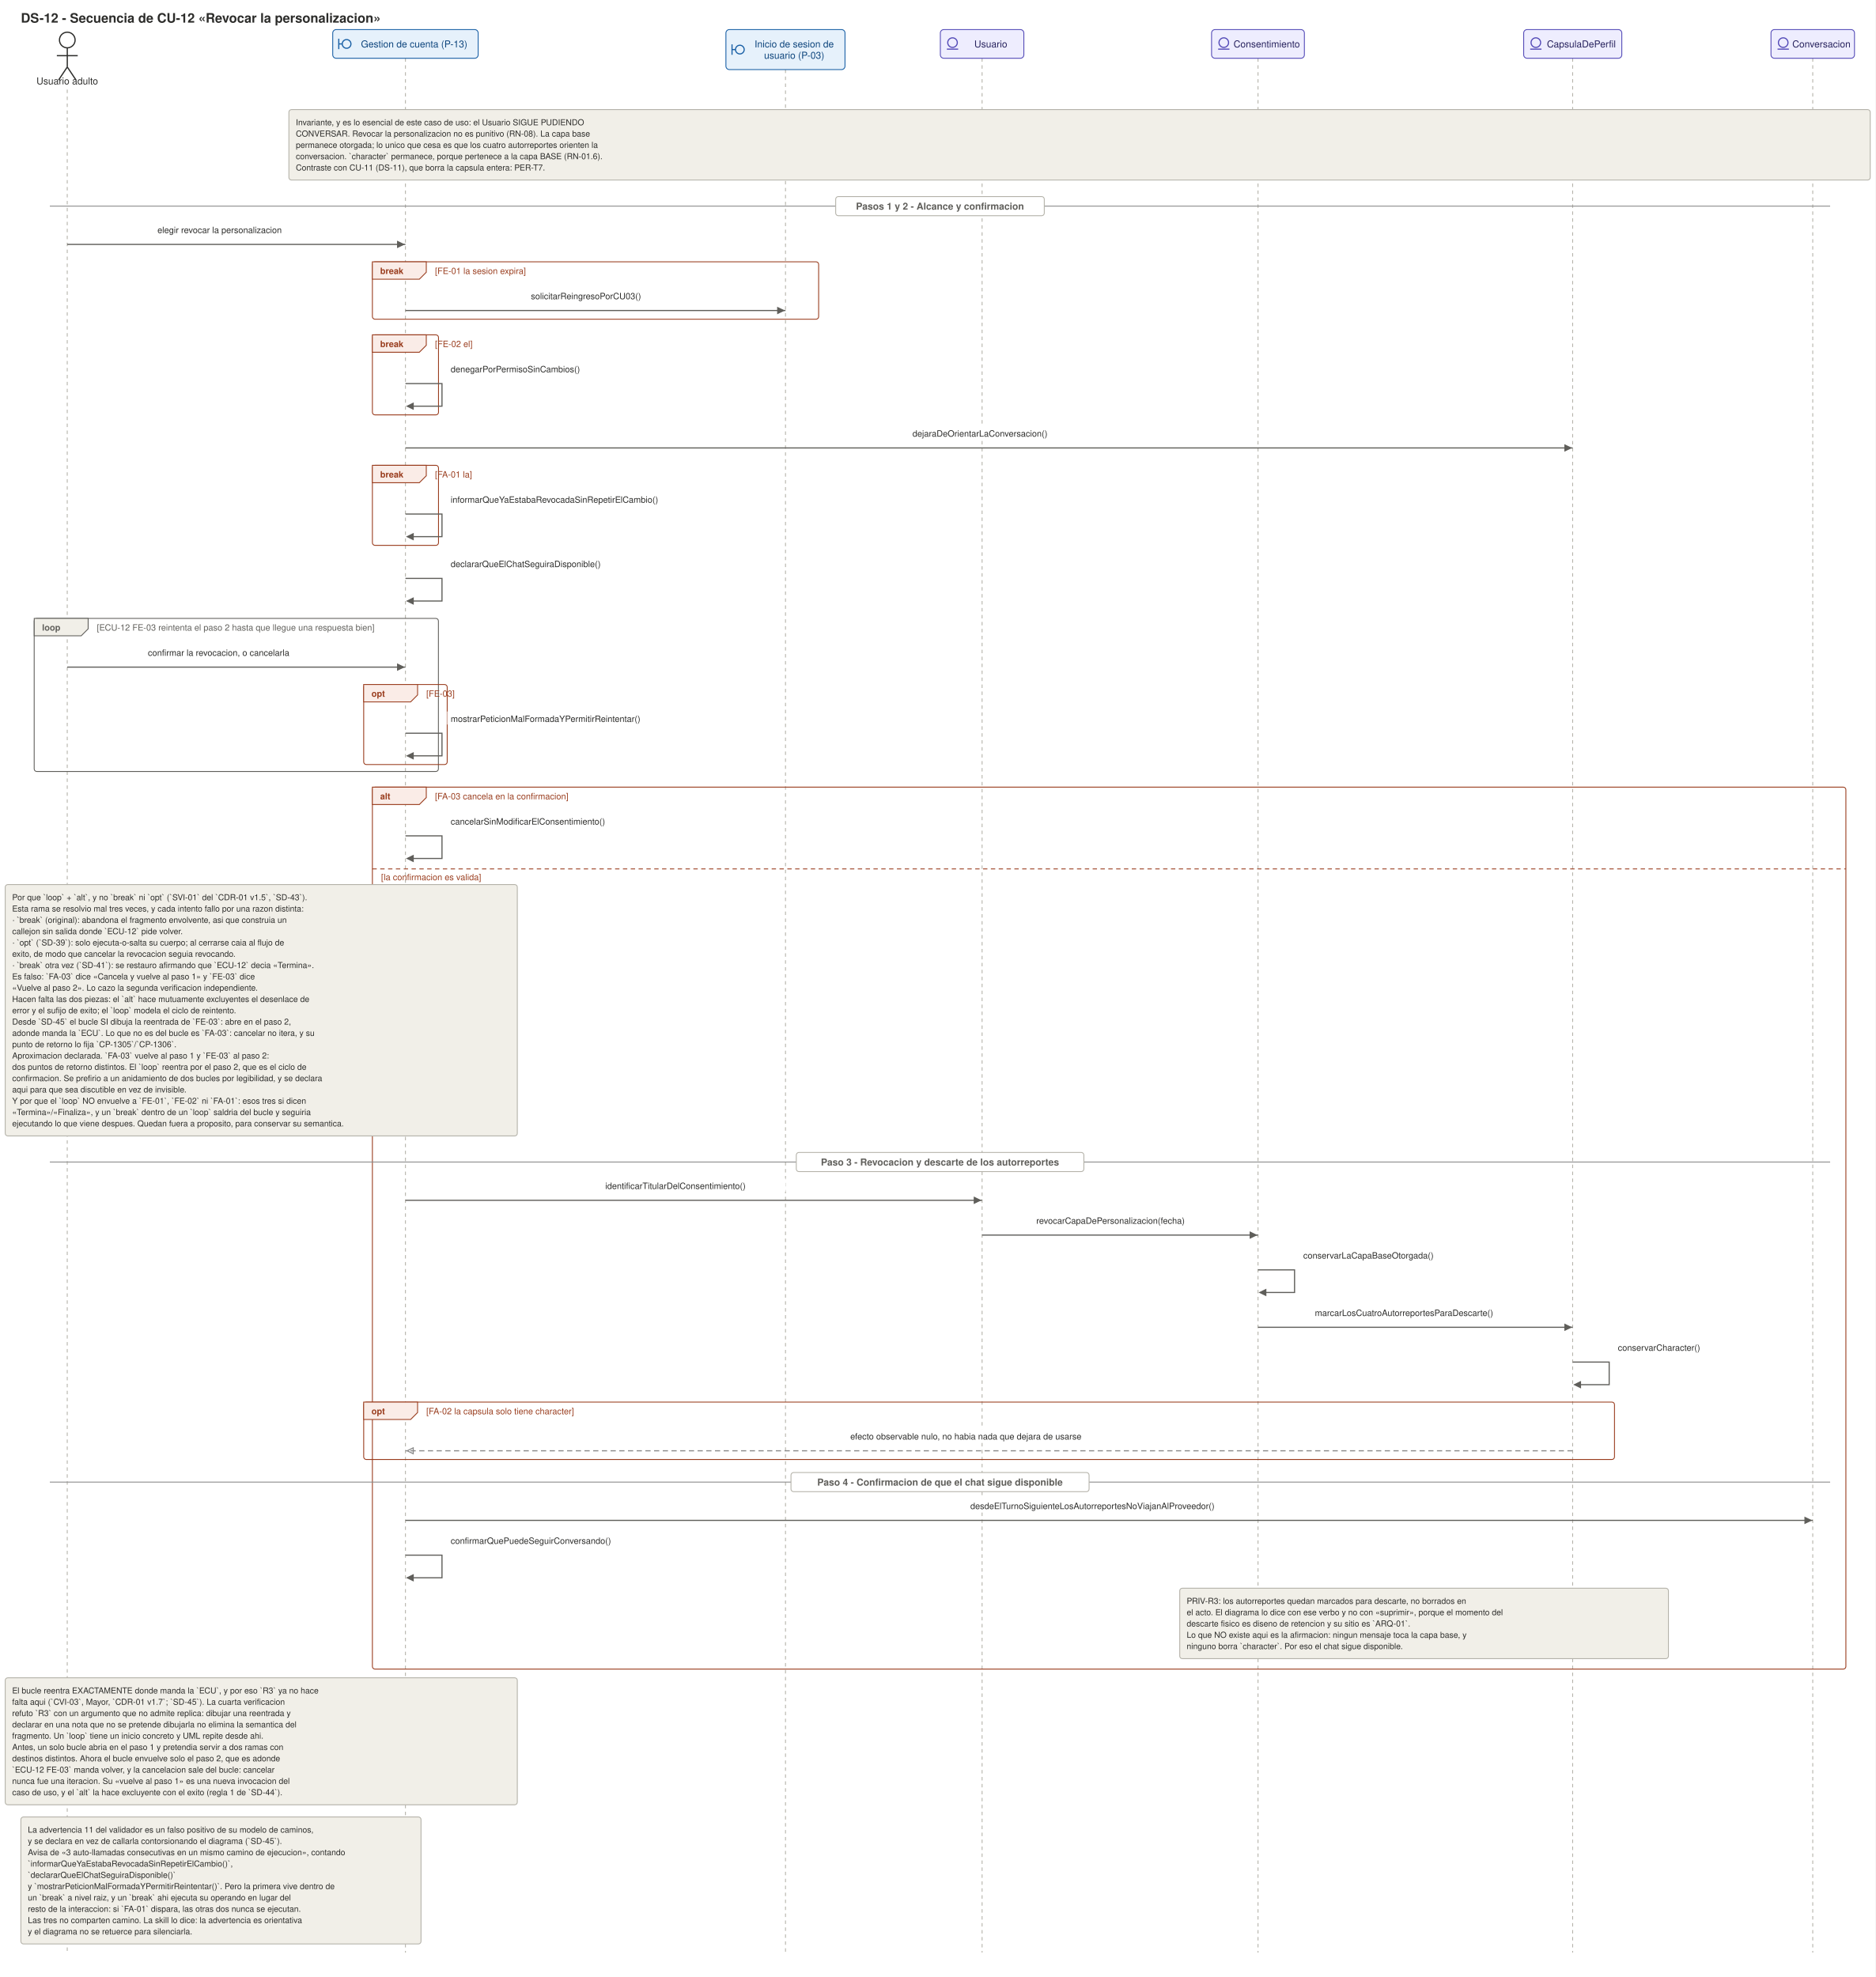
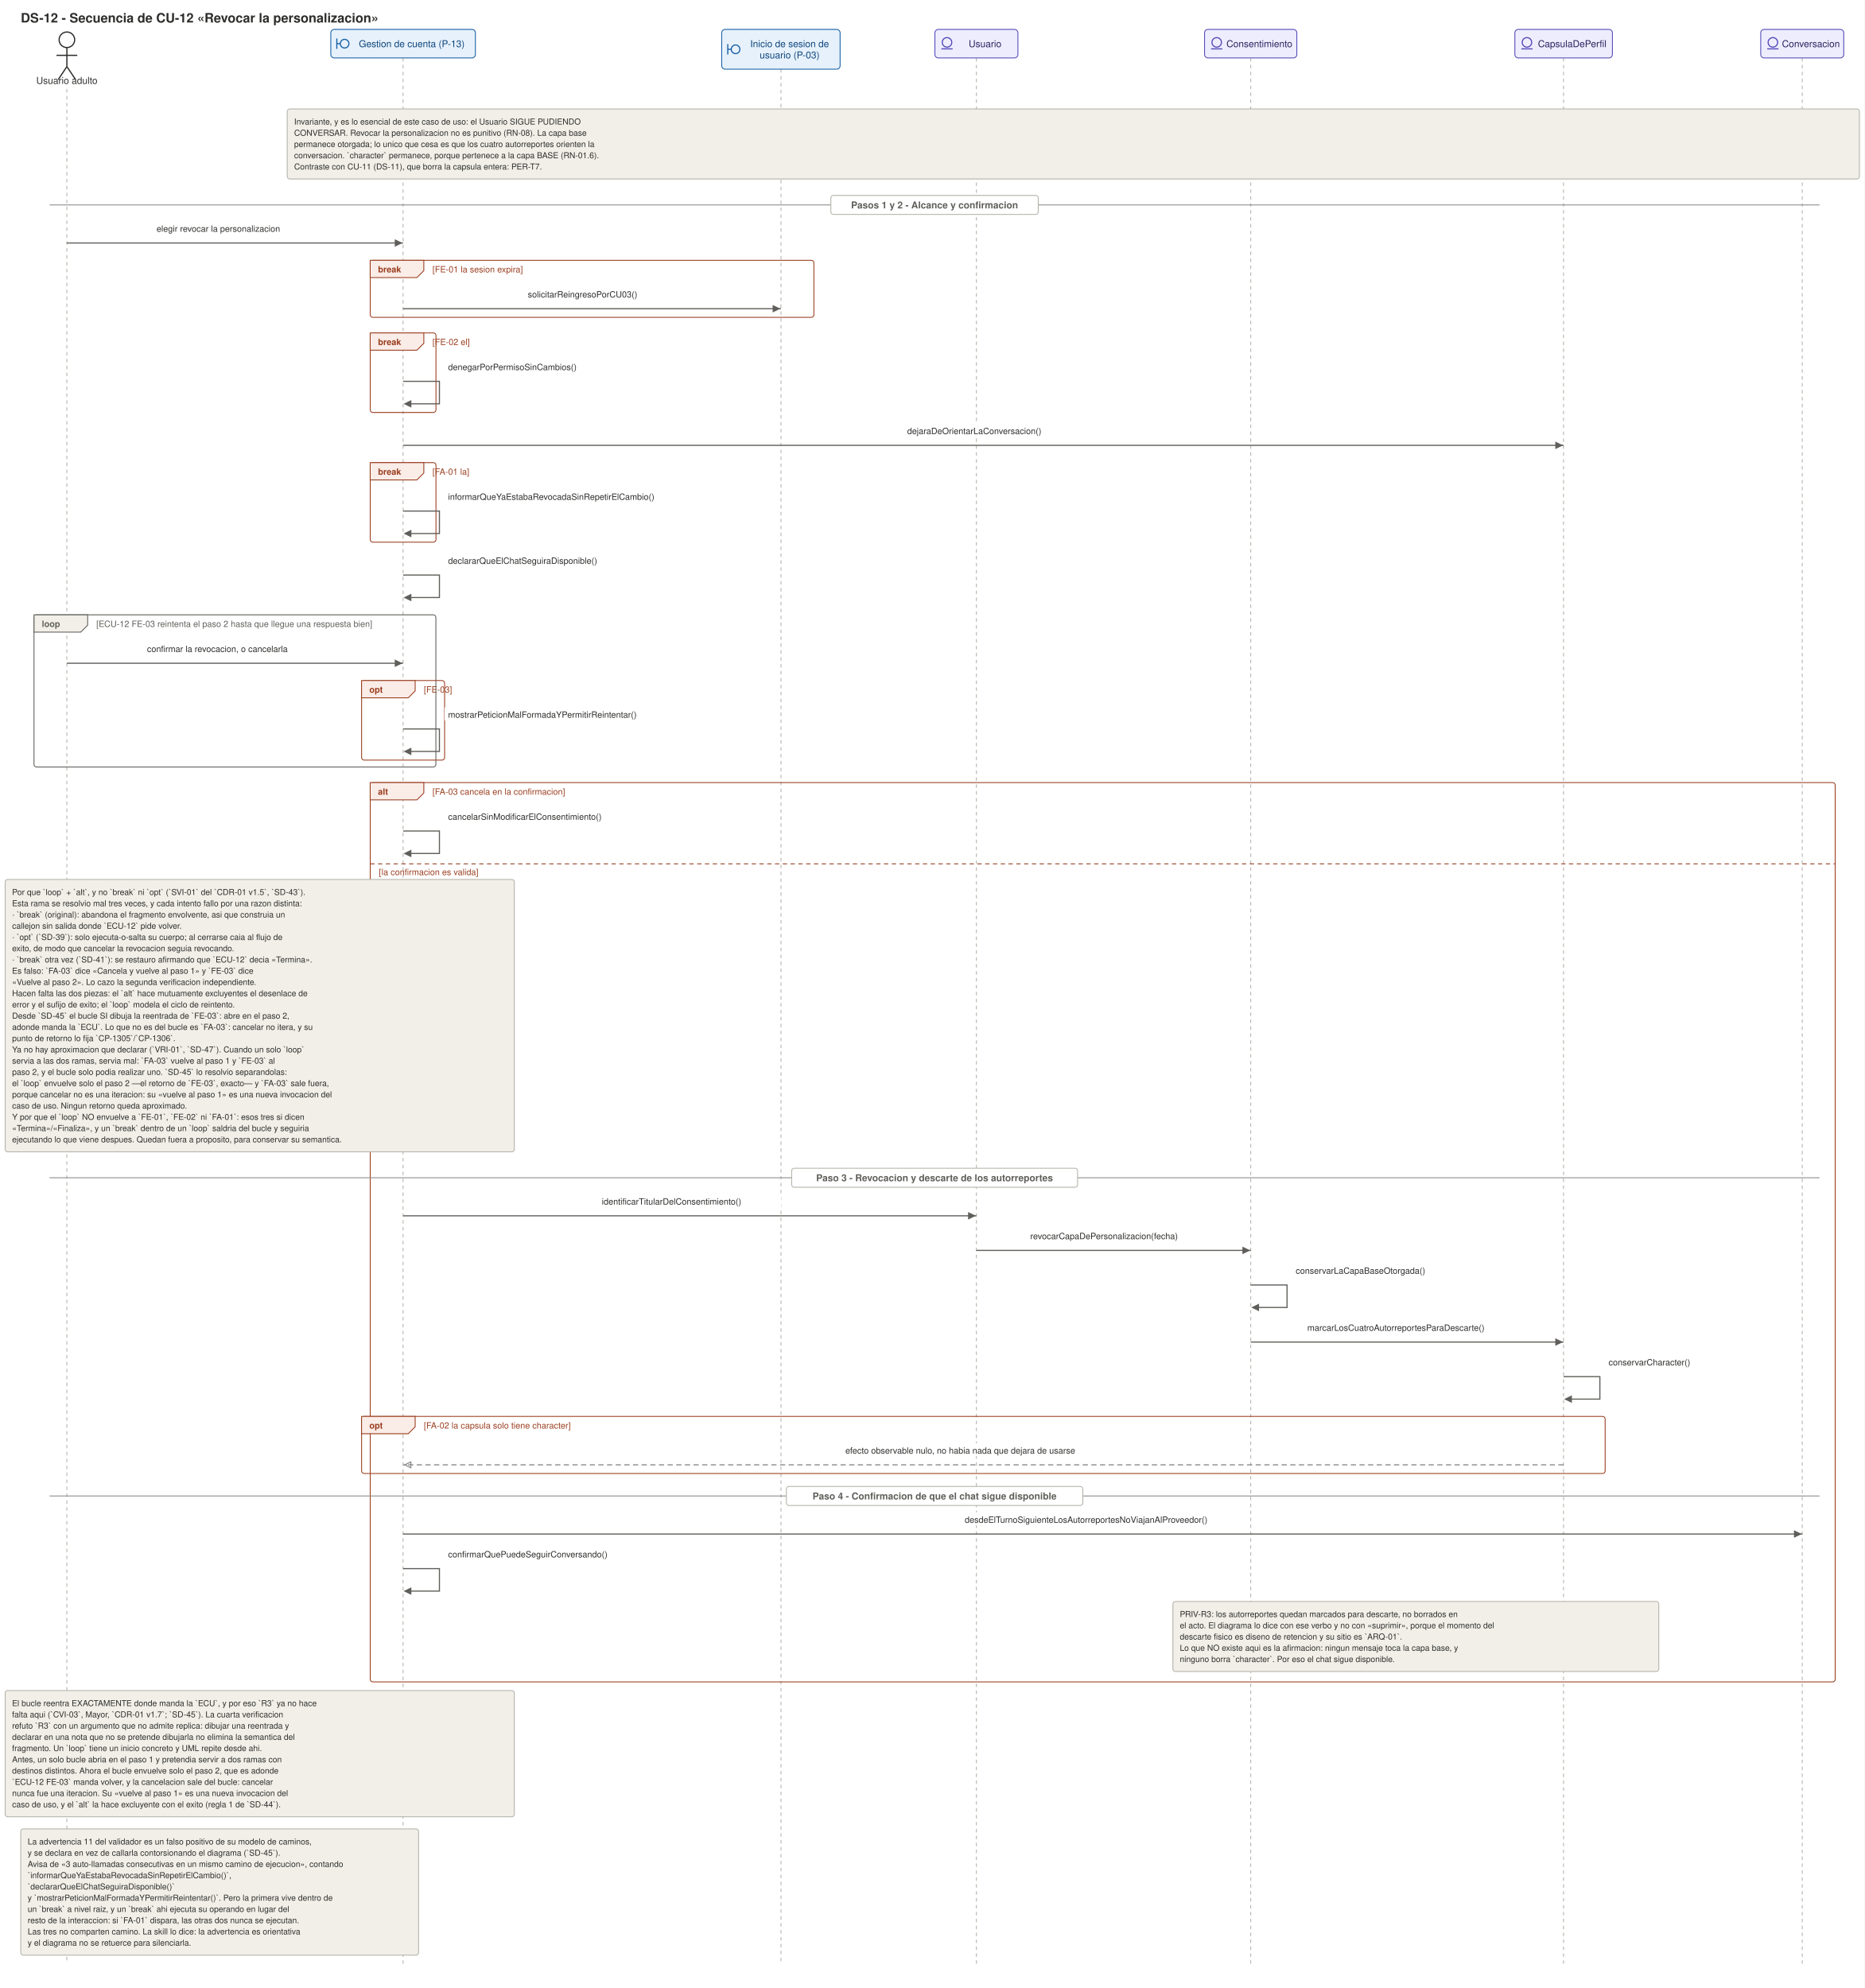
- <svg xmlns="http://www.w3.org/2000/svg" viewBox="0 0 2156 2273" width="2156" height="2273" role="img" aria-labelledby="t d" font-family="Segoe UI, Helvetica, Arial, sans-serif">
-   <rect x="0" y="0" width="2156" height="2273" fill="#FFFFFF" />
+ <svg xmlns="http://www.w3.org/2000/svg" viewBox="0 0 2156 2299" width="2156" height="2299" role="img" aria-labelledby="t d" font-family="Segoe UI, Helvetica, Arial, sans-serif">
+   <rect x="0" y="0" width="2156" height="2299" fill="#FFFFFF" />
  <text x="24" y="26" font-size="15" font-weight="600" fill="#2C2C2A">DS-12 - Secuencia de CU-12 «Revocar la personalizacion»</text>
-   <line x1="77.3" y1="103.0" x2="77.3" y2="2245.0" stroke="#B4B2A9" stroke-width="1" stroke-dasharray="4 4" />
-   <line x1="466.1" y1="67.0" x2="466.1" y2="2245.0" stroke="#B4B2A9" stroke-width="1" stroke-dasharray="4 4" />
-   <line x1="903.0" y1="80.0" x2="903.0" y2="2245.0" stroke="#B4B2A9" stroke-width="1" stroke-dasharray="4 4" />
-   <line x1="1129.0" y1="67.0" x2="1129.0" y2="2245.0" stroke="#B4B2A9" stroke-width="1" stroke-dasharray="4 4" />
-   <line x1="1446.2" y1="67.0" x2="1446.2" y2="2245.0" stroke="#B4B2A9" stroke-width="1" stroke-dasharray="4 4" />
-   <line x1="1807.9" y1="67.0" x2="1807.9" y2="2245.0" stroke="#B4B2A9" stroke-width="1" stroke-dasharray="4 4" />
-   <line x1="2083.9" y1="67.0" x2="2083.9" y2="2245.0" stroke="#B4B2A9" stroke-width="1" stroke-dasharray="4 4" />
+   <line x1="77.3" y1="103.0" x2="77.3" y2="2271.0" stroke="#B4B2A9" stroke-width="1" stroke-dasharray="4 4" />
+   <line x1="466.1" y1="67.0" x2="466.1" y2="2271.0" stroke="#B4B2A9" stroke-width="1" stroke-dasharray="4 4" />
+   <line x1="903.0" y1="80.0" x2="903.0" y2="2271.0" stroke="#B4B2A9" stroke-width="1" stroke-dasharray="4 4" />
+   <line x1="1129.0" y1="67.0" x2="1129.0" y2="2271.0" stroke="#B4B2A9" stroke-width="1" stroke-dasharray="4 4" />
+   <line x1="1446.2" y1="67.0" x2="1446.2" y2="2271.0" stroke="#B4B2A9" stroke-width="1" stroke-dasharray="4 4" />
+   <line x1="1807.9" y1="67.0" x2="1807.9" y2="2271.0" stroke="#B4B2A9" stroke-width="1" stroke-dasharray="4 4" />
+   <line x1="2083.9" y1="67.0" x2="2083.9" y2="2271.0" stroke="#B4B2A9" stroke-width="1" stroke-dasharray="4 4" />
  <rect x="428.1" y="301.0" width="513.0" height="66.0" fill="none" stroke="#993C1D" stroke-width="1" rx="3" />
  <polygon points="428.05,301 490.05,301 490.05,313 482.05,321 428.05,321" fill="#FAECE7" stroke="#993C1D" stroke-width="1" />
  <text x="437.05" y="315" font-size="10" font-weight="600" fill="#993C1D">break</text>
  <text x="500.05" y="315" font-size="10" fill="#993C1D">[FE-01 la sesion expira]</text>
  <rect x="428.1" y="385.0" width="76.0" height="92.0" fill="none" stroke="#993C1D" stroke-width="1" rx="3" />
  <polygon points="428.05,385 490.05,385 490.05,397 482.05,405 428.05,405" fill="#FAECE7" stroke="#993C1D" stroke-width="1" />
  <text x="437.05" y="399" font-size="10" font-weight="600" fill="#993C1D">break</text>
  <text x="500.05" y="399" font-size="10" fill="#993C1D">[FE-02 el]</text>
  <rect x="428.1" y="535.0" width="76.0" height="92.0" fill="none" stroke="#993C1D" stroke-width="1" rx="3" />
  <polygon points="428.05,535 490.05,535 490.05,547 482.05,555 428.05,555" fill="#FAECE7" stroke="#993C1D" stroke-width="1" />
  <text x="437.05" y="549" font-size="10" font-weight="600" fill="#993C1D">break</text>
  <text x="500.05" y="549" font-size="10" fill="#993C1D">[FA-01 la]</text>
  <rect x="39.3" y="711.0" width="464.7" height="176.0" fill="none" stroke="#5F5E5A" stroke-width="1" rx="3" />
  <polygon points="39.35,711 101.35,711 101.35,723 93.35,731 39.35,731" fill="#F1EFE8" stroke="#5F5E5A" stroke-width="1" />
  <text x="48.35" y="725" font-size="10" font-weight="600" fill="#5F5E5A">loop</text>
  <text x="111.35" y="725" font-size="10" fill="#5F5E5A">[ECU-12 FE-03 reintenta el paso 2 hasta que llegue una respuesta bien]</text>
  <rect x="418.1" y="787.0" width="96.0" height="92.0" fill="none" stroke="#993C1D" stroke-width="1" rx="3" />
  <polygon points="418.05,787 480.05,787 480.05,799 472.05,807 418.05,807" fill="#FAECE7" stroke="#993C1D" stroke-width="1" />
  <text x="427.05" y="801" font-size="10" font-weight="600" fill="#993C1D">opt</text>
  <text x="490.05" y="801" font-size="10" fill="#993C1D">[FE-03]</text>
-   <rect x="428.1" y="905.0" width="1693.9" height="1014.0" fill="none" stroke="#993C1D" stroke-width="1" rx="3" />
+   <rect x="428.1" y="905.0" width="1693.9" height="1040.0" fill="none" stroke="#993C1D" stroke-width="1" rx="3" />
  <polygon points="428.05,905 490.05,905 490.05,917 482.05,925 428.05,925" fill="#FAECE7" stroke="#993C1D" stroke-width="1" />
  <text x="437.05" y="919" font-size="10" font-weight="600" fill="#993C1D">alt</text>
  <text x="500.05" y="919" font-size="10" fill="#993C1D">[FA-03 cancela en la confirmacion]</text>
  <line x1="428.1" y1="999.0" x2="2121.9" y2="999.0" stroke="#993C1D" stroke-width="1" stroke-dasharray="5 4" />
  <text x="438.1" y="1012.0" font-size="10" fill="#993C1D">[la confirmacion es valida]</text>
-   <rect x="418.1" y="1612.0" width="1437.9" height="66.0" fill="none" stroke="#993C1D" stroke-width="1" rx="3" />
-   <polygon points="418.05,1612 480.05,1612 480.05,1624 472.05,1632 418.05,1632" fill="#FAECE7" stroke="#993C1D" stroke-width="1" />
-   <text x="427.05" y="1626" font-size="10" font-weight="600" fill="#993C1D">opt</text>
-   <text x="490.05" y="1626" font-size="10" fill="#993C1D">[FA-02 la capsula solo tiene character]</text>
+   <rect x="418.1" y="1638.0" width="1437.9" height="66.0" fill="none" stroke="#993C1D" stroke-width="1" rx="3" />
+   <polygon points="418.05,1638 480.05,1638 480.05,1650 472.05,1658 418.05,1658" fill="#FAECE7" stroke="#993C1D" stroke-width="1" />
+   <text x="427.05" y="1652" font-size="10" font-weight="600" fill="#993C1D">opt</text>
+   <text x="490.05" y="1652" font-size="10" fill="#993C1D">[FA-02 la capsula solo tiene character]</text>
  <line x1="57.3" y1="237.0" x2="2103.9" y2="237.0" stroke="#8a8a8a" stroke-width="1" />
  <rect x="960.7" y="226.0" width="239.8" height="22" rx="3" fill="#FFFFFF" stroke="#B4B2A9" stroke-width="1" />
  <text x="1080.6" y="241.0" font-size="11" font-weight="600" text-anchor="middle" fill="#5F5E5A">Pasos 1 y 2 - Alcance y confirmacion</text>
-   <line x1="57.3" y1="1336.0" x2="2103.9" y2="1336.0" stroke="#8a8a8a" stroke-width="1" />
-   <rect x="915.4" y="1325.0" width="330.6" height="22" rx="3" fill="#FFFFFF" stroke="#B4B2A9" stroke-width="1" />
-   <text x="1080.6" y="1340.0" font-size="11" font-weight="600" text-anchor="middle" fill="#5F5E5A">Paso 3 - Revocacion y descarte de los autorreportes</text>
-   <line x1="57.3" y1="1704.0" x2="2103.9" y2="1704.0" stroke="#8a8a8a" stroke-width="1" />
-   <rect x="909.3" y="1693.0" width="342.7" height="22" rx="3" fill="#FFFFFF" stroke="#B4B2A9" stroke-width="1" />
-   <text x="1080.6" y="1708.0" font-size="11" font-weight="600" text-anchor="middle" fill="#5F5E5A">Paso 4 - Confirmacion de que el chat sigue disponible</text>
+   <line x1="57.3" y1="1362.0" x2="2103.9" y2="1362.0" stroke="#8a8a8a" stroke-width="1" />
+   <rect x="915.4" y="1351.0" width="330.6" height="22" rx="3" fill="#FFFFFF" stroke="#B4B2A9" stroke-width="1" />
+   <text x="1080.6" y="1366.0" font-size="11" font-weight="600" text-anchor="middle" fill="#5F5E5A">Paso 3 - Revocacion y descarte de los autorreportes</text>
+   <line x1="57.3" y1="1730.0" x2="2103.9" y2="1730.0" stroke="#8a8a8a" stroke-width="1" />
+   <rect x="909.3" y="1719.0" width="342.7" height="22" rx="3" fill="#FFFFFF" stroke="#B4B2A9" stroke-width="1" />
+   <text x="1080.6" y="1734.0" font-size="11" font-weight="600" text-anchor="middle" fill="#5F5E5A">Paso 4 - Confirmacion de que el chat sigue disponible</text>
  <line x1="77.3" y1="281.0" x2="466.1" y2="281.0" stroke="#5F5E5A" stroke-width="1.3" />
  <polygon points="464.05,281 457.05,277.6 457.05,284.4" fill="#5F5E5A" stroke="#5F5E5A" stroke-width="1.2" />
  <rect x="177.0" y="256.0" width="189.5" height="15.0" fill="#FFFFFF" />
  <text x="181.0" y="268.0" font-size="10" fill="#2C2C2A">elegir revocar la personalizacion</text>
  <line x1="466.1" y1="357.0" x2="903.0" y2="357.0" stroke="#5F5E5A" stroke-width="1.3" />
  <polygon points="901,357 894,353.6 894,360.4" fill="#5F5E5A" stroke="#5F5E5A" stroke-width="1.2" />
  <rect x="606.3" y="332.0" width="156.5" height="15.0" fill="#FFFFFF" />
  <text x="610.3" y="344.0" font-size="10" fill="#2C2C2A">solicitarReingresoPorCU03()</text>
  <polyline points="466.1,441.0 508.1,441.0 508.1,467.0 475.1,467.0" fill="none" stroke="#5F5E5A" stroke-width="1.3" />
  <polygon points="468.05,467 475.05,463.6 475.05,470.4" fill="#5F5E5A" stroke="#5F5E5A" stroke-width="1.2" />
  <rect x="514.1" y="416.0" width="167.5" height="15.0" fill="#FFFFFF" />
  <text x="518.1" y="428.0" font-size="10" fill="#2C2C2A">denegarPorPermisoSinCambios()</text>
  <line x1="466.1" y1="515.0" x2="1807.9" y2="515.0" stroke="#5F5E5A" stroke-width="1.3" />
  <polygon points="1805.95,515 1798.95,511.6 1798.95,518.4" fill="#5F5E5A" stroke="#5F5E5A" stroke-width="1.2" />
  <rect x="1045.0" y="490.0" width="184.0" height="15.0" fill="#FFFFFF" />
  <text x="1049.0" y="502.0" font-size="10" fill="#2C2C2A">dejaraDeOrientarLaConversacion()</text>
  <polyline points="466.1,591.0 508.1,591.0 508.1,617.0 475.1,617.0" fill="none" stroke="#5F5E5A" stroke-width="1.3" />
  <polygon points="468.05,617 475.05,613.6 475.05,620.4" fill="#5F5E5A" stroke="#5F5E5A" stroke-width="1.2" />
  <rect x="514.1" y="566.0" width="266.5" height="15.0" fill="#FFFFFF" />
  <text x="518.1" y="578.0" font-size="10" fill="#2C2C2A">informarQueYaEstabaRevocadaSinRepetirElCambio()</text>
  <polyline points="466.1,665.0 508.1,665.0 508.1,691.0 475.1,691.0" fill="none" stroke="#5F5E5A" stroke-width="1.3" />
  <polygon points="468.05,691 475.05,687.6 475.05,694.4" fill="#5F5E5A" stroke="#5F5E5A" stroke-width="1.2" />
  <rect x="514.1" y="640.0" width="206.0" height="15.0" fill="#FFFFFF" />
  <text x="518.1" y="652.0" font-size="10" fill="#2C2C2A">declararQueElChatSeguiraDisponible()</text>
  <line x1="77.3" y1="767.0" x2="466.1" y2="767.0" stroke="#5F5E5A" stroke-width="1.3" />
  <polygon points="464.05,767 457.05,763.6 457.05,770.4" fill="#5F5E5A" stroke="#5F5E5A" stroke-width="1.2" />
  <rect x="166.0" y="742.0" width="211.5" height="15.0" fill="#FFFFFF" />
  <text x="170.0" y="754.0" font-size="10" fill="#2C2C2A">confirmar la revocacion, o cancelarla</text>
  <polyline points="466.1,843.0 508.1,843.0 508.1,869.0 475.1,869.0" fill="none" stroke="#5F5E5A" stroke-width="1.3" />
  <polygon points="468.05,869 475.05,865.6 475.05,872.4" fill="#5F5E5A" stroke="#5F5E5A" stroke-width="1.2" />
  <rect x="514.1" y="818.0" width="261.0" height="15.0" fill="#FFFFFF" />
  <text x="518.1" y="830.0" font-size="10" fill="#2C2C2A">mostrarPeticionMalFormadaYPermitirReintentar()</text>
  <polyline points="466.1,961.0 508.1,961.0 508.1,987.0 475.1,987.0" fill="none" stroke="#5F5E5A" stroke-width="1.3" />
  <polygon points="468.05,987 475.05,983.6 475.05,990.4" fill="#5F5E5A" stroke="#5F5E5A" stroke-width="1.2" />
  <rect x="514.1" y="936.0" width="217.0" height="15.0" fill="#FFFFFF" />
  <text x="518.1" y="948.0" font-size="10" fill="#2C2C2A">cancelarSinModificarElConsentimiento()</text>
-   <line x1="466.1" y1="1380.0" x2="1129.0" y2="1380.0" stroke="#5F5E5A" stroke-width="1.3" />
-   <polygon points="1127.0,1380 1120.0,1376.6 1120.0,1383.4" fill="#5F5E5A" stroke="#5F5E5A" stroke-width="1.2" />
-   <rect x="691.8" y="1355.0" width="211.5" height="15.0" fill="#FFFFFF" />
-   <text x="695.8" y="1367.0" font-size="10" fill="#2C2C2A">identificarTitularDelConsentimiento()</text>
-   <line x1="1129.0" y1="1420.0" x2="1446.2" y2="1420.0" stroke="#5F5E5A" stroke-width="1.3" />
-   <polygon points="1444.2,1420 1437.2,1416.6 1437.2,1423.4" fill="#5F5E5A" stroke="#5F5E5A" stroke-width="1.2" />
-   <rect x="1187.3" y="1395.0" width="200.5" height="15.0" fill="#FFFFFF" />
-   <text x="1191.3" y="1407.0" font-size="10" fill="#2C2C2A">revocarCapaDePersonalizacion(fecha)</text>
-   <polyline points="1446.2,1460.0 1488.2,1460.0 1488.2,1486.0 1455.2,1486.0" fill="none" stroke="#5F5E5A" stroke-width="1.3" />
-   <polygon points="1448.2,1486 1455.2,1482.6 1455.2,1489.4" fill="#5F5E5A" stroke="#5F5E5A" stroke-width="1.2" />
-   <rect x="1494.2" y="1435.0" width="167.5" height="15.0" fill="#FFFFFF" />
-   <text x="1498.2" y="1447.0" font-size="10" fill="#2C2C2A">conservarLaCapaBaseOtorgada()</text>
-   <line x1="1446.2" y1="1526.0" x2="1807.9" y2="1526.0" stroke="#5F5E5A" stroke-width="1.3" />
-   <polygon points="1805.95,1526 1798.95,1522.6 1798.95,1529.4" fill="#5F5E5A" stroke="#5F5E5A" stroke-width="1.2" />
-   <rect x="1507.6" y="1501.0" width="239.0" height="15.0" fill="#FFFFFF" />
-   <text x="1511.6" y="1513.0" font-size="10" fill="#2C2C2A">marcarLosCuatroAutorreportesParaDescarte()</text>
-   <polyline points="1807.9,1566.0 1849.9,1566.0 1849.9,1592.0 1816.9,1592.0" fill="none" stroke="#5F5E5A" stroke-width="1.3" />
-   <polygon points="1809.95,1592 1816.95,1588.6 1816.95,1595.4" fill="#5F5E5A" stroke="#5F5E5A" stroke-width="1.2" />
-   <rect x="1855.9" y="1541.0" width="118.0" height="15.0" fill="#FFFFFF" />
-   <text x="1859.9" y="1553.0" font-size="10" fill="#2C2C2A">conservarCharacter()</text>
-   <line x1="1807.9" y1="1668.0" x2="466.1" y2="1668.0" stroke="#8a8a8a" stroke-width="1.3" stroke-dasharray="6 4" />
-   <polygon points="468.05,1668 475.05,1664.6 475.05,1671.4" fill="none" stroke="#8a8a8a" stroke-width="1.2" />
-   <rect x="973.5" y="1643.0" width="327.0" height="15.0" fill="#FFFFFF" />
-   <text x="977.5" y="1655.0" font-size="10" fill="#2C2C2A">efecto observable nulo, no habia nada que dejara de usarse</text>
-   <line x1="466.1" y1="1748.0" x2="2083.9" y2="1748.0" stroke="#5F5E5A" stroke-width="1.3" />
-   <polygon points="2081.95,1748 2074.95,1744.6 2074.95,1751.4" fill="#5F5E5A" stroke="#5F5E5A" stroke-width="1.2" />
-   <rect x="1111.5" y="1723.0" width="327.0" height="15.0" fill="#FFFFFF" />
-   <text x="1115.5" y="1735.0" font-size="10" fill="#2C2C2A">desdeElTurnoSiguienteLosAutorreportesNoViajanAlProveedor()</text>
-   <polyline points="466.1,1788.0 508.1,1788.0 508.1,1814.0 475.1,1814.0" fill="none" stroke="#5F5E5A" stroke-width="1.3" />
-   <polygon points="468.05,1814 475.05,1810.6 475.05,1817.4" fill="#5F5E5A" stroke="#5F5E5A" stroke-width="1.2" />
-   <rect x="514.1" y="1763.0" width="206.0" height="15.0" fill="#FFFFFF" />
-   <text x="518.1" y="1775.0" font-size="10" fill="#2C2C2A">confirmarQuePuedeSeguirConversando()</text>
+   <line x1="466.1" y1="1406.0" x2="1129.0" y2="1406.0" stroke="#5F5E5A" stroke-width="1.3" />
+   <polygon points="1127.0,1406 1120.0,1402.6 1120.0,1409.4" fill="#5F5E5A" stroke="#5F5E5A" stroke-width="1.2" />
+   <rect x="691.8" y="1381.0" width="211.5" height="15.0" fill="#FFFFFF" />
+   <text x="695.8" y="1393.0" font-size="10" fill="#2C2C2A">identificarTitularDelConsentimiento()</text>
+   <line x1="1129.0" y1="1446.0" x2="1446.2" y2="1446.0" stroke="#5F5E5A" stroke-width="1.3" />
+   <polygon points="1444.2,1446 1437.2,1442.6 1437.2,1449.4" fill="#5F5E5A" stroke="#5F5E5A" stroke-width="1.2" />
+   <rect x="1187.3" y="1421.0" width="200.5" height="15.0" fill="#FFFFFF" />
+   <text x="1191.3" y="1433.0" font-size="10" fill="#2C2C2A">revocarCapaDePersonalizacion(fecha)</text>
+   <polyline points="1446.2,1486.0 1488.2,1486.0 1488.2,1512.0 1455.2,1512.0" fill="none" stroke="#5F5E5A" stroke-width="1.3" />
+   <polygon points="1448.2,1512 1455.2,1508.6 1455.2,1515.4" fill="#5F5E5A" stroke="#5F5E5A" stroke-width="1.2" />
+   <rect x="1494.2" y="1461.0" width="167.5" height="15.0" fill="#FFFFFF" />
+   <text x="1498.2" y="1473.0" font-size="10" fill="#2C2C2A">conservarLaCapaBaseOtorgada()</text>
+   <line x1="1446.2" y1="1552.0" x2="1807.9" y2="1552.0" stroke="#5F5E5A" stroke-width="1.3" />
+   <polygon points="1805.95,1552 1798.95,1548.6 1798.95,1555.4" fill="#5F5E5A" stroke="#5F5E5A" stroke-width="1.2" />
+   <rect x="1507.6" y="1527.0" width="239.0" height="15.0" fill="#FFFFFF" />
+   <text x="1511.6" y="1539.0" font-size="10" fill="#2C2C2A">marcarLosCuatroAutorreportesParaDescarte()</text>
+   <polyline points="1807.9,1592.0 1849.9,1592.0 1849.9,1618.0 1816.9,1618.0" fill="none" stroke="#5F5E5A" stroke-width="1.3" />
+   <polygon points="1809.95,1618 1816.95,1614.6 1816.95,1621.4" fill="#5F5E5A" stroke="#5F5E5A" stroke-width="1.2" />
+   <rect x="1855.9" y="1567.0" width="118.0" height="15.0" fill="#FFFFFF" />
+   <text x="1859.9" y="1579.0" font-size="10" fill="#2C2C2A">conservarCharacter()</text>
+   <line x1="1807.9" y1="1694.0" x2="466.1" y2="1694.0" stroke="#8a8a8a" stroke-width="1.3" stroke-dasharray="6 4" />
+   <polygon points="468.05,1694 475.05,1690.6 475.05,1697.4" fill="none" stroke="#8a8a8a" stroke-width="1.2" />
+   <rect x="973.5" y="1669.0" width="327.0" height="15.0" fill="#FFFFFF" />
+   <text x="977.5" y="1681.0" font-size="10" fill="#2C2C2A">efecto observable nulo, no habia nada que dejara de usarse</text>
+   <line x1="466.1" y1="1774.0" x2="2083.9" y2="1774.0" stroke="#5F5E5A" stroke-width="1.3" />
+   <polygon points="2081.95,1774 2074.95,1770.6 2074.95,1777.4" fill="#5F5E5A" stroke="#5F5E5A" stroke-width="1.2" />
+   <rect x="1111.5" y="1749.0" width="327.0" height="15.0" fill="#FFFFFF" />
+   <text x="1115.5" y="1761.0" font-size="10" fill="#2C2C2A">desdeElTurnoSiguienteLosAutorreportesNoViajanAlProveedor()</text>
+   <polyline points="466.1,1814.0 508.1,1814.0 508.1,1840.0 475.1,1840.0" fill="none" stroke="#5F5E5A" stroke-width="1.3" />
+   <polygon points="468.05,1840 475.05,1836.6 475.05,1843.4" fill="#5F5E5A" stroke="#5F5E5A" stroke-width="1.2" />
+   <rect x="514.1" y="1789.0" width="206.0" height="15.0" fill="#FFFFFF" />
+   <text x="518.1" y="1801.0" font-size="10" fill="#2C2C2A">confirmarQuePuedeSeguirConversando()</text>
  <rect x="332.1" y="126.0" width="1817.9" height="81.0" fill="#F1EFE8" stroke="#B4B2A9" stroke-width="1" rx="3" />
  <text x="340.1" y="144.0" font-size="9.5" fill="#2C2C2A">Invariante, y es lo esencial de este caso de uso: el Usuario SIGUE PUDIENDO</text>
  <text x="340.1" y="157.0" font-size="9.5" fill="#2C2C2A">CONVERSAR. Revocar la personalizacion no es punitivo (RN-08). La capa base</text>
  <text x="340.1" y="170.0" font-size="9.5" fill="#2C2C2A">permanece otorgada; lo unico que cesa es que los cuatro autorreportes orienten la</text>
  <text x="340.1" y="183.0" font-size="9.5" fill="#2C2C2A">conversacion. `character` permanece, porque pertenece a la capa BASE (RN-01.6).</text>
  <text x="340.1" y="196.0" font-size="9.5" fill="#2C2C2A">Contraste con CU-11 (DS-11), que borra la capsula entera: PER-T7.</text>
-   <rect x="6.0" y="1017.0" width="588.7" height="289.0" fill="#F1EFE8" stroke="#B4B2A9" stroke-width="1" rx="3" />
+   <rect x="6.0" y="1017.0" width="588.7" height="315.0" fill="#F1EFE8" stroke="#B4B2A9" stroke-width="1" rx="3" />
  <text x="14.0" y="1035.0" font-size="9.5" fill="#2C2C2A">Por que `loop` + `alt`, y no `break` ni `opt` (`SVI-01` del `CDR-01 v1.5`, `SD-43`).</text>
  <text x="14.0" y="1048.0" font-size="9.5" fill="#2C2C2A">Esta rama se resolvio mal tres veces, y cada intento fallo por una razon distinta:</text>
  <text x="14.0" y="1061.0" font-size="9.5" fill="#2C2C2A">· `break` (original): abandona el fragmento envolvente, asi que construia un</text>
  <text x="14.0" y="1074.0" font-size="9.5" fill="#2C2C2A">callejon sin salida donde `ECU-12` pide volver.</text>
  <text x="14.0" y="1087.0" font-size="9.5" fill="#2C2C2A">· `opt` (`SD-39`): solo ejecuta-o-salta su cuerpo; al cerrarse caia al flujo de</text>
  <text x="14.0" y="1100.0" font-size="9.5" fill="#2C2C2A">exito, de modo que cancelar la revocacion seguia revocando.</text>
  <text x="14.0" y="1113.0" font-size="9.5" fill="#2C2C2A">· `break` otra vez (`SD-41`): se restauro afirmando que `ECU-12` decia «Termina».</text>
  <text x="14.0" y="1126.0" font-size="9.5" fill="#2C2C2A">Es falso: `FA-03` dice «Cancela y vuelve al paso 1» y `FE-03` dice</text>
  <text x="14.0" y="1139.0" font-size="9.5" fill="#2C2C2A">«Vuelve al paso 2». Lo cazo la segunda verificacion independiente.</text>
  <text x="14.0" y="1152.0" font-size="9.5" fill="#2C2C2A">Hacen falta las dos piezas: el `alt` hace mutuamente excluyentes el desenlace de</text>
  <text x="14.0" y="1165.0" font-size="9.5" fill="#2C2C2A">error y el sufijo de exito; el `loop` modela el ciclo de reintento.</text>
  <text x="14.0" y="1178.0" font-size="9.5" fill="#2C2C2A">Desde `SD-45` el bucle SI dibuja la reentrada de `FE-03`: abre en el paso 2,</text>
  <text x="14.0" y="1191.0" font-size="9.5" fill="#2C2C2A">adonde manda la `ECU`. Lo que no es del bucle es `FA-03`: cancelar no itera, y su</text>
  <text x="14.0" y="1204.0" font-size="9.5" fill="#2C2C2A">punto de retorno lo fija `CP-1305`/`CP-1306`.</text>
-   <text x="14.0" y="1217.0" font-size="9.5" fill="#2C2C2A">Aproximacion declarada. `FA-03` vuelve al paso 1 y `FE-03` al paso 2:</text>
-   <text x="14.0" y="1230.0" font-size="9.5" fill="#2C2C2A">dos puntos de retorno distintos. El `loop` reentra por el paso 2, que es el ciclo de</text>
-   <text x="14.0" y="1243.0" font-size="9.5" fill="#2C2C2A">confirmacion. Se prefirio a un anidamiento de dos bucles por legibilidad, y se declara</text>
-   <text x="14.0" y="1256.0" font-size="9.5" fill="#2C2C2A">aqui para que sea discutible en vez de invisible.</text>
-   <text x="14.0" y="1269.0" font-size="9.5" fill="#2C2C2A">Y por que el `loop` NO envuelve a `FE-01`, `FE-02` ni `FA-01`: esos tres si dicen</text>
-   <text x="14.0" y="1282.0" font-size="9.5" fill="#2C2C2A">«Termina»/«Finaliza», y un `break` dentro de un `loop` saldria del bucle y seguiria</text>
-   <text x="14.0" y="1295.0" font-size="9.5" fill="#2C2C2A">ejecutando lo que viene despues. Quedan fuera a proposito, para conservar su semantica.</text>
-   <rect x="1356.2" y="1826.0" width="561.8" height="81.0" fill="#F1EFE8" stroke="#B4B2A9" stroke-width="1" rx="3" />
-   <text x="1364.2" y="1844.0" font-size="9.5" fill="#2C2C2A">PRIV-R3: los autorreportes quedan marcados para descarte, no borrados en</text>
-   <text x="1364.2" y="1857.0" font-size="9.5" fill="#2C2C2A">el acto. El diagrama lo dice con ese verbo y no con «suprimir», porque el momento del</text>
-   <text x="1364.2" y="1870.0" font-size="9.5" fill="#2C2C2A">descarte fisico es diseno de retencion y su sitio es `ARQ-01`.</text>
-   <text x="1364.2" y="1883.0" font-size="9.5" fill="#2C2C2A">Lo que NO existe aqui es la afirmacion: ningun mensaje toca la capa base, y</text>
-   <text x="1364.2" y="1896.0" font-size="9.5" fill="#2C2C2A">ninguno borra `character`. Por eso el chat sigue disponible.</text>
-   <rect x="6.0" y="1929.0" width="588.7" height="146.0" fill="#F1EFE8" stroke="#B4B2A9" stroke-width="1" rx="3" />
-   <text x="14.0" y="1947.0" font-size="9.5" fill="#2C2C2A">El bucle reentra EXACTAMENTE donde manda la `ECU`, y por eso `R3` ya no hace</text>
-   <text x="14.0" y="1960.0" font-size="9.5" fill="#2C2C2A">falta aqui (`CVI-03`, Mayor, `CDR-01 v1.7`; `SD-45`). La cuarta verificacion</text>
-   <text x="14.0" y="1973.0" font-size="9.5" fill="#2C2C2A">refuto `R3` con un argumento que no admite replica: dibujar una reentrada y</text>
-   <text x="14.0" y="1986.0" font-size="9.5" fill="#2C2C2A">declarar en una nota que no se pretende dibujarla no elimina la semantica del</text>
-   <text x="14.0" y="1999.0" font-size="9.5" fill="#2C2C2A">fragmento. Un `loop` tiene un inicio concreto y UML repite desde ahi.</text>
-   <text x="14.0" y="2012.0" font-size="9.5" fill="#2C2C2A">Antes, un solo bucle abria en el paso 1 y pretendia servir a dos ramas con</text>
-   <text x="14.0" y="2025.0" font-size="9.5" fill="#2C2C2A">destinos distintos. Ahora el bucle envuelve solo el paso 2, que es adonde</text>
-   <text x="14.0" y="2038.0" font-size="9.5" fill="#2C2C2A">`ECU-12 FE-03` manda volver, y la cancelacion sale del bucle: cancelar</text>
-   <text x="14.0" y="2051.0" font-size="9.5" fill="#2C2C2A">nunca fue una iteracion. Su «vuelve al paso 1» es una nueva invocacion del</text>
-   <text x="14.0" y="2064.0" font-size="9.5" fill="#2C2C2A">caso de uso, y el `alt` la hace excluyente con el exito (regla 1 de `SD-44`).</text>
-   <rect x="24.0" y="2089.0" width="460.0" height="146.0" fill="#F1EFE8" stroke="#B4B2A9" stroke-width="1" rx="3" />
-   <text x="32.0" y="2107.0" font-size="9.5" fill="#2C2C2A">La advertencia 11 del validador es un falso positivo de su modelo de caminos,</text>
-   <text x="32.0" y="2120.0" font-size="9.5" fill="#2C2C2A">y se declara en vez de callarla contorsionando el diagrama (`SD-45`).</text>
-   <text x="32.0" y="2133.0" font-size="9.5" fill="#2C2C2A">Avisa de «3 auto-llamadas consecutivas en un mismo camino de ejecucion», contando</text>
-   <text x="32.0" y="2146.0" font-size="9.5" fill="#2C2C2A">`informarQueYaEstabaRevocadaSinRepetirElCambio()`,</text>
-   <text x="32.0" y="2159.0" font-size="9.5" fill="#2C2C2A">`declararQueElChatSeguiraDisponible()`</text>
-   <text x="32.0" y="2172.0" font-size="9.5" fill="#2C2C2A">y `mostrarPeticionMalFormadaYPermitirReintentar()`. Pero la primera vive dentro de</text>
-   <text x="32.0" y="2185.0" font-size="9.5" fill="#2C2C2A">un `break` a nivel raiz, y un `break` ahi ejecuta su operando en lugar del</text>
-   <text x="32.0" y="2198.0" font-size="9.5" fill="#2C2C2A">resto de la interaccion: si `FA-01` dispara, las otras dos nunca se ejecutan.</text>
-   <text x="32.0" y="2211.0" font-size="9.5" fill="#2C2C2A">Las tres no comparten camino. La skill lo dice: la advertencia es orientativa</text>
-   <text x="32.0" y="2224.0" font-size="9.5" fill="#2C2C2A">y el diagrama no se retuerce para silenciarla.</text>
+   <text x="14.0" y="1217.0" font-size="9.5" fill="#2C2C2A">Ya no hay aproximacion que declarar (`VRI-01`, `SD-47`). Cuando un solo `loop`</text>
+   <text x="14.0" y="1230.0" font-size="9.5" fill="#2C2C2A">servia a las dos ramas, servia mal: `FA-03` vuelve al paso 1 y `FE-03` al</text>
+   <text x="14.0" y="1243.0" font-size="9.5" fill="#2C2C2A">paso 2, y el bucle solo podia realizar uno. `SD-45` lo resolvio separandolas:</text>
+   <text x="14.0" y="1256.0" font-size="9.5" fill="#2C2C2A">el `loop` envuelve solo el paso 2 —el retorno de `FE-03`, exacto— y `FA-03` sale fuera,</text>
+   <text x="14.0" y="1269.0" font-size="9.5" fill="#2C2C2A">porque cancelar no es una iteracion: su «vuelve al paso 1» es una nueva invocacion del</text>
+   <text x="14.0" y="1282.0" font-size="9.5" fill="#2C2C2A">caso de uso. Ningun retorno queda aproximado.</text>
+   <text x="14.0" y="1295.0" font-size="9.5" fill="#2C2C2A">Y por que el `loop` NO envuelve a `FE-01`, `FE-02` ni `FA-01`: esos tres si dicen</text>
+   <text x="14.0" y="1308.0" font-size="9.5" fill="#2C2C2A">«Termina»/«Finaliza», y un `break` dentro de un `loop` saldria del bucle y seguiria</text>
+   <text x="14.0" y="1321.0" font-size="9.5" fill="#2C2C2A">ejecutando lo que viene despues. Quedan fuera a proposito, para conservar su semantica.</text>
+   <rect x="1356.2" y="1852.0" width="561.8" height="81.0" fill="#F1EFE8" stroke="#B4B2A9" stroke-width="1" rx="3" />
+   <text x="1364.2" y="1870.0" font-size="9.5" fill="#2C2C2A">PRIV-R3: los autorreportes quedan marcados para descarte, no borrados en</text>
+   <text x="1364.2" y="1883.0" font-size="9.5" fill="#2C2C2A">el acto. El diagrama lo dice con ese verbo y no con «suprimir», porque el momento del</text>
+   <text x="1364.2" y="1896.0" font-size="9.5" fill="#2C2C2A">descarte fisico es diseno de retencion y su sitio es `ARQ-01`.</text>
+   <text x="1364.2" y="1909.0" font-size="9.5" fill="#2C2C2A">Lo que NO existe aqui es la afirmacion: ningun mensaje toca la capa base, y</text>
+   <text x="1364.2" y="1922.0" font-size="9.5" fill="#2C2C2A">ninguno borra `character`. Por eso el chat sigue disponible.</text>
+   <rect x="6.0" y="1955.0" width="588.7" height="146.0" fill="#F1EFE8" stroke="#B4B2A9" stroke-width="1" rx="3" />
+   <text x="14.0" y="1973.0" font-size="9.5" fill="#2C2C2A">El bucle reentra EXACTAMENTE donde manda la `ECU`, y por eso `R3` ya no hace</text>
+   <text x="14.0" y="1986.0" font-size="9.5" fill="#2C2C2A">falta aqui (`CVI-03`, Mayor, `CDR-01 v1.7`; `SD-45`). La cuarta verificacion</text>
+   <text x="14.0" y="1999.0" font-size="9.5" fill="#2C2C2A">refuto `R3` con un argumento que no admite replica: dibujar una reentrada y</text>
+   <text x="14.0" y="2012.0" font-size="9.5" fill="#2C2C2A">declarar en una nota que no se pretende dibujarla no elimina la semantica del</text>
+   <text x="14.0" y="2025.0" font-size="9.5" fill="#2C2C2A">fragmento. Un `loop` tiene un inicio concreto y UML repite desde ahi.</text>
+   <text x="14.0" y="2038.0" font-size="9.5" fill="#2C2C2A">Antes, un solo bucle abria en el paso 1 y pretendia servir a dos ramas con</text>
+   <text x="14.0" y="2051.0" font-size="9.5" fill="#2C2C2A">destinos distintos. Ahora el bucle envuelve solo el paso 2, que es adonde</text>
+   <text x="14.0" y="2064.0" font-size="9.5" fill="#2C2C2A">`ECU-12 FE-03` manda volver, y la cancelacion sale del bucle: cancelar</text>
+   <text x="14.0" y="2077.0" font-size="9.5" fill="#2C2C2A">nunca fue una iteracion. Su «vuelve al paso 1» es una nueva invocacion del</text>
+   <text x="14.0" y="2090.0" font-size="9.5" fill="#2C2C2A">caso de uso, y el `alt` la hace excluyente con el exito (regla 1 de `SD-44`).</text>
+   <rect x="24.0" y="2115.0" width="460.0" height="146.0" fill="#F1EFE8" stroke="#B4B2A9" stroke-width="1" rx="3" />
+   <text x="32.0" y="2133.0" font-size="9.5" fill="#2C2C2A">La advertencia 11 del validador es un falso positivo de su modelo de caminos,</text>
+   <text x="32.0" y="2146.0" font-size="9.5" fill="#2C2C2A">y se declara en vez de callarla contorsionando el diagrama (`SD-45`).</text>
+   <text x="32.0" y="2159.0" font-size="9.5" fill="#2C2C2A">Avisa de «3 auto-llamadas consecutivas en un mismo camino de ejecucion», contando</text>
+   <text x="32.0" y="2172.0" font-size="9.5" fill="#2C2C2A">`informarQueYaEstabaRevocadaSinRepetirElCambio()`,</text>
+   <text x="32.0" y="2185.0" font-size="9.5" fill="#2C2C2A">`declararQueElChatSeguiraDisponible()`</text>
+   <text x="32.0" y="2198.0" font-size="9.5" fill="#2C2C2A">y `mostrarPeticionMalFormadaYPermitirReintentar()`. Pero la primera vive dentro de</text>
+   <text x="32.0" y="2211.0" font-size="9.5" fill="#2C2C2A">un `break` a nivel raiz, y un `break` ahi ejecuta su operando en lugar del</text>
+   <text x="32.0" y="2224.0" font-size="9.5" fill="#2C2C2A">resto de la interaccion: si `FA-01` dispara, las otras dos nunca se ejecutan.</text>
+   <text x="32.0" y="2237.0" font-size="9.5" fill="#2C2C2A">Las tres no comparten camino. La skill lo dice: la advertencia es orientativa</text>
+   <text x="32.0" y="2250.0" font-size="9.5" fill="#2C2C2A">y el diagrama no se retuerce para silenciarla.</text>
  <g fill="none" stroke="#2C2C2A" stroke-width="1.4">
    <circle cx="77.35" cy="46" r="9" />
    <line x1="77.35" y1="55" x2="77.35" y2="77" />
    <line x1="65.35" y1="64" x2="89.35" y2="64" />
    <line x1="77.35" y1="77" x2="67.35" y2="92" />
    <line x1="77.35" y1="77" x2="87.35" y2="92" />
  </g>
  <text x="77.3" y="97.0" font-size="11" text-anchor="middle" fill="#2C2C2A">Usuario adulto</text>
  <rect x="382.5" y="34.0" width="167.2" height="33.0" rx="4" fill="#E6F1FB" stroke="#185FA5" stroke-width="1" />
  <g fill="none" stroke="#185FA5" stroke-width="1.3">
    <line x1="389.45" y1="44.5" x2="389.45" y2="56.5" />
    <line x1="389.45" y1="50.5" x2="393.45" y2="50.5" />
    <circle cx="398.45" cy="50.5" r="5" />
  </g>
  <text x="476.1" y="54.5" font-size="11" text-anchor="middle" fill="#0C447C">Gestion de cuenta (P-13)</text>
  <rect x="834.5" y="34.0" width="136.9" height="46.0" rx="4" fill="#E6F1FB" stroke="#185FA5" stroke-width="1" />
  <g fill="none" stroke="#185FA5" stroke-width="1.3">
    <line x1="841.525" y1="51.0" x2="841.525" y2="63.0" />
    <line x1="841.525" y1="57.0" x2="845.525" y2="57.0" />
    <circle cx="850.525" cy="57.0" r="5" />
  </g>
  <text x="913.0" y="54.5" font-size="11" text-anchor="middle" fill="#0C447C">Inicio de sesion de</text>
  <text x="913.0" y="67.5" font-size="11" text-anchor="middle" fill="#0C447C">usuario (P-03)</text>
  <rect x="1081.0" y="34.0" width="96.0" height="33.0" rx="4" fill="#EEEDFE" stroke="#534AB7" stroke-width="1" />
  <g fill="none" stroke="#534AB7" stroke-width="1.3">
    <circle cx="1095.0" cy="49.0" r="5.5" />
    <line x1="1088.5" y1="56.5" x2="1101.5" y2="56.5" />
  </g>
  <text x="1139.0" y="54.5" font-size="11" text-anchor="middle" fill="#26215C">Usuario</text>
  <rect x="1392.8" y="34.0" width="106.7" height="33.0" rx="4" fill="#EEEDFE" stroke="#534AB7" stroke-width="1" />
  <g fill="none" stroke="#534AB7" stroke-width="1.3">
    <circle cx="1406.85" cy="49.0" r="5.5" />
    <line x1="1400.35" y1="56.5" x2="1413.35" y2="56.5" />
  </g>
  <text x="1456.2" y="54.5" font-size="11" text-anchor="middle" fill="#26215C">Consentimiento</text>
  <rect x="1751.6" y="34.0" width="112.8" height="33.0" rx="4" fill="#EEEDFE" stroke="#534AB7" stroke-width="1" />
  <g fill="none" stroke="#534AB7" stroke-width="1.3">
    <circle cx="1765.575" cy="49.0" r="5.5" />
    <line x1="1759.075" y1="56.5" x2="1772.075" y2="56.5" />
  </g>
  <text x="1817.9" y="54.5" font-size="11" text-anchor="middle" fill="#26215C">CapsulaDePerfil</text>
  <rect x="2035.9" y="34.0" width="96.0" height="33.0" rx="4" fill="#EEEDFE" stroke="#534AB7" stroke-width="1" />
  <g fill="none" stroke="#534AB7" stroke-width="1.3">
    <circle cx="2049.95" cy="49.0" r="5.5" />
    <line x1="2043.45" y1="56.5" x2="2056.45" y2="56.5" />
  </g>
  <text x="2093.9" y="54.5" font-size="11" text-anchor="middle" fill="#26215C">Conversacion</text>
</svg>
